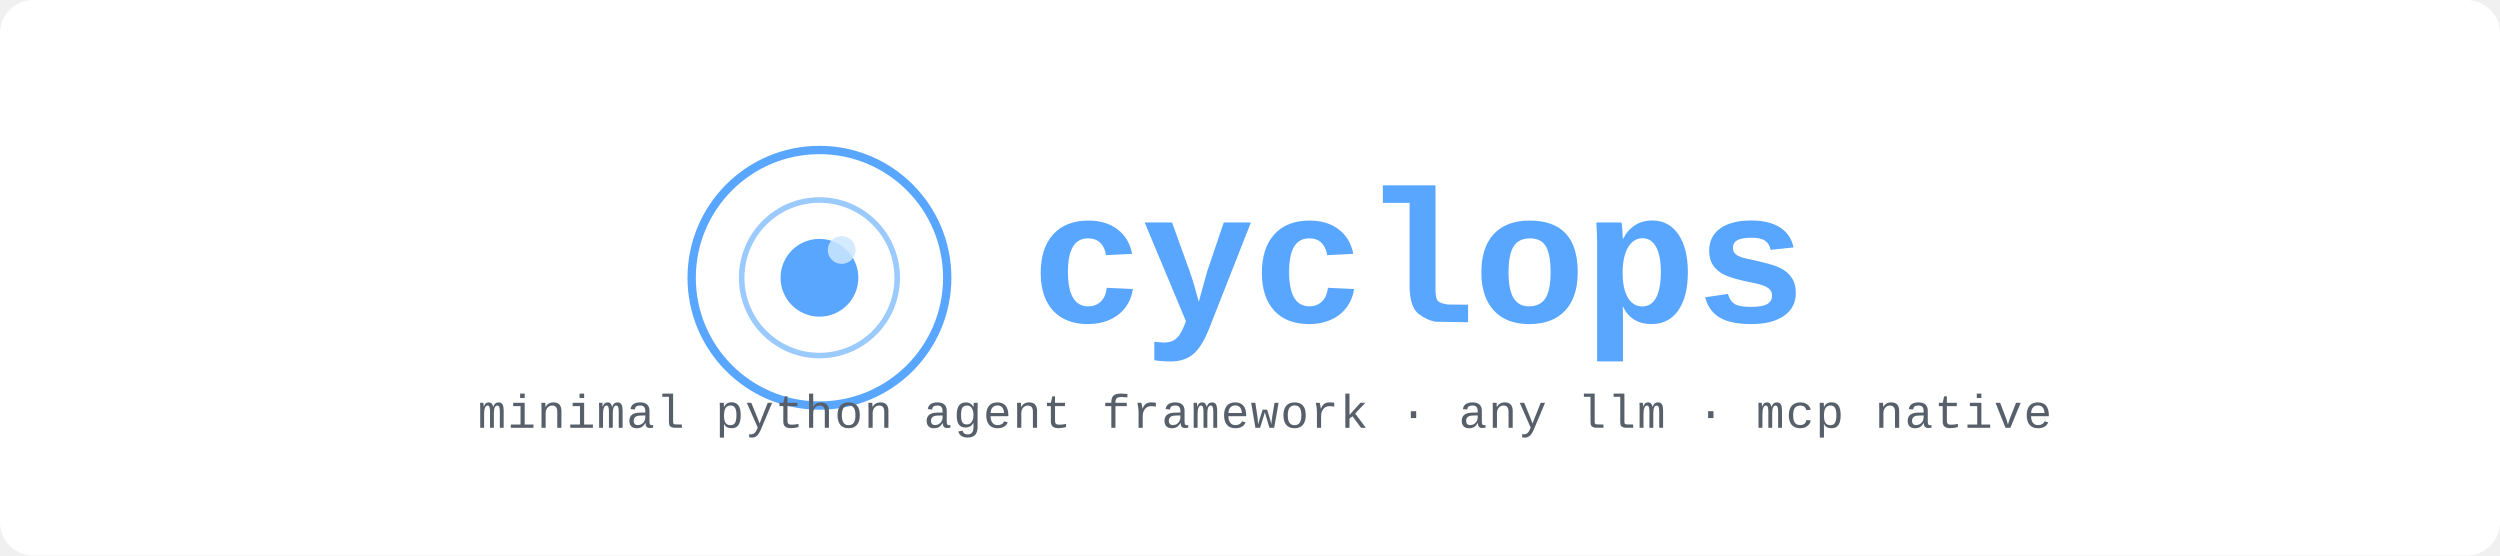
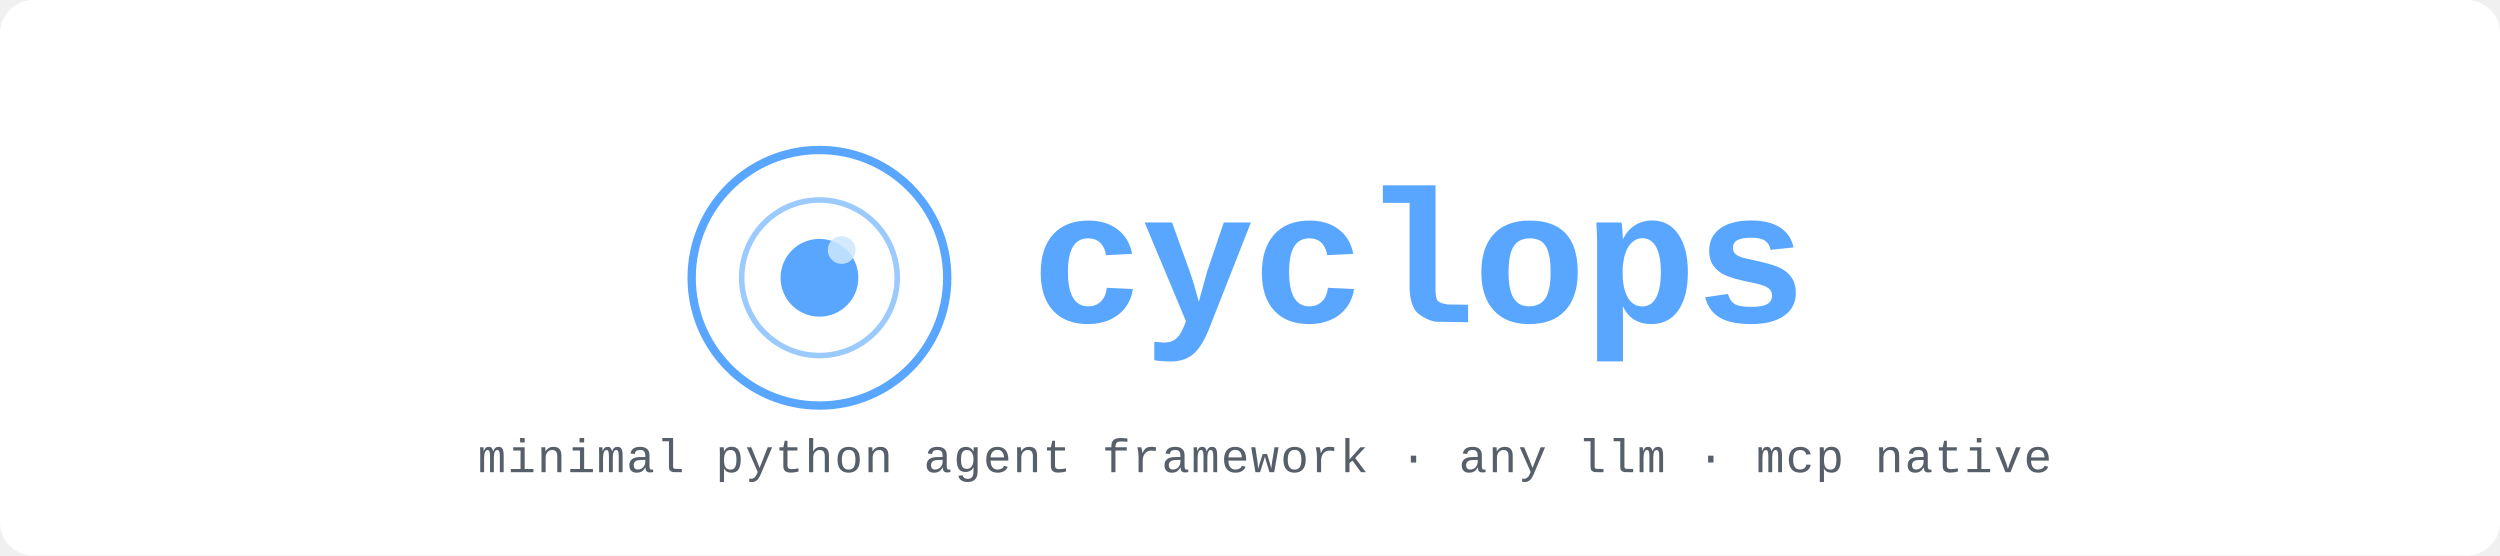
<svg xmlns="http://www.w3.org/2000/svg" width="900" height="200" viewBox="0 0 900 200">
  <rect width="900" height="200" fill="#ffffff" rx="12" />
  <circle cx="295" cy="100" r="46" fill="none" stroke="#58a6ff" stroke-width="3" />
  <circle cx="295" cy="100" r="28" fill="none" stroke="#58a6ff" stroke-width="2" opacity="0.6" />
  <circle cx="295" cy="100" r="14" fill="#58a6ff" />
  <circle cx="303" cy="90" r="5" fill="#cce7ff" opacity="0.85" />
  <text x="371" y="116" font-family="'Courier New', Courier, monospace" font-size="68" font-weight="700" fill="#58a6ff" letter-spacing="-1">cyclops</text>
-   <text x="172" y="154" font-family="'Courier New', Courier, monospace" font-size="17" fill="#57606a" letter-spacing="0.5">minimal python agent framework · any llm · mcp native</text>
+   <text x="172" y="170" font-family="'Courier New', Courier, monospace" font-size="17" fill="#57606a" letter-spacing="0.5">minimal python agent framework · any llm · mcp native</text>
</svg>
